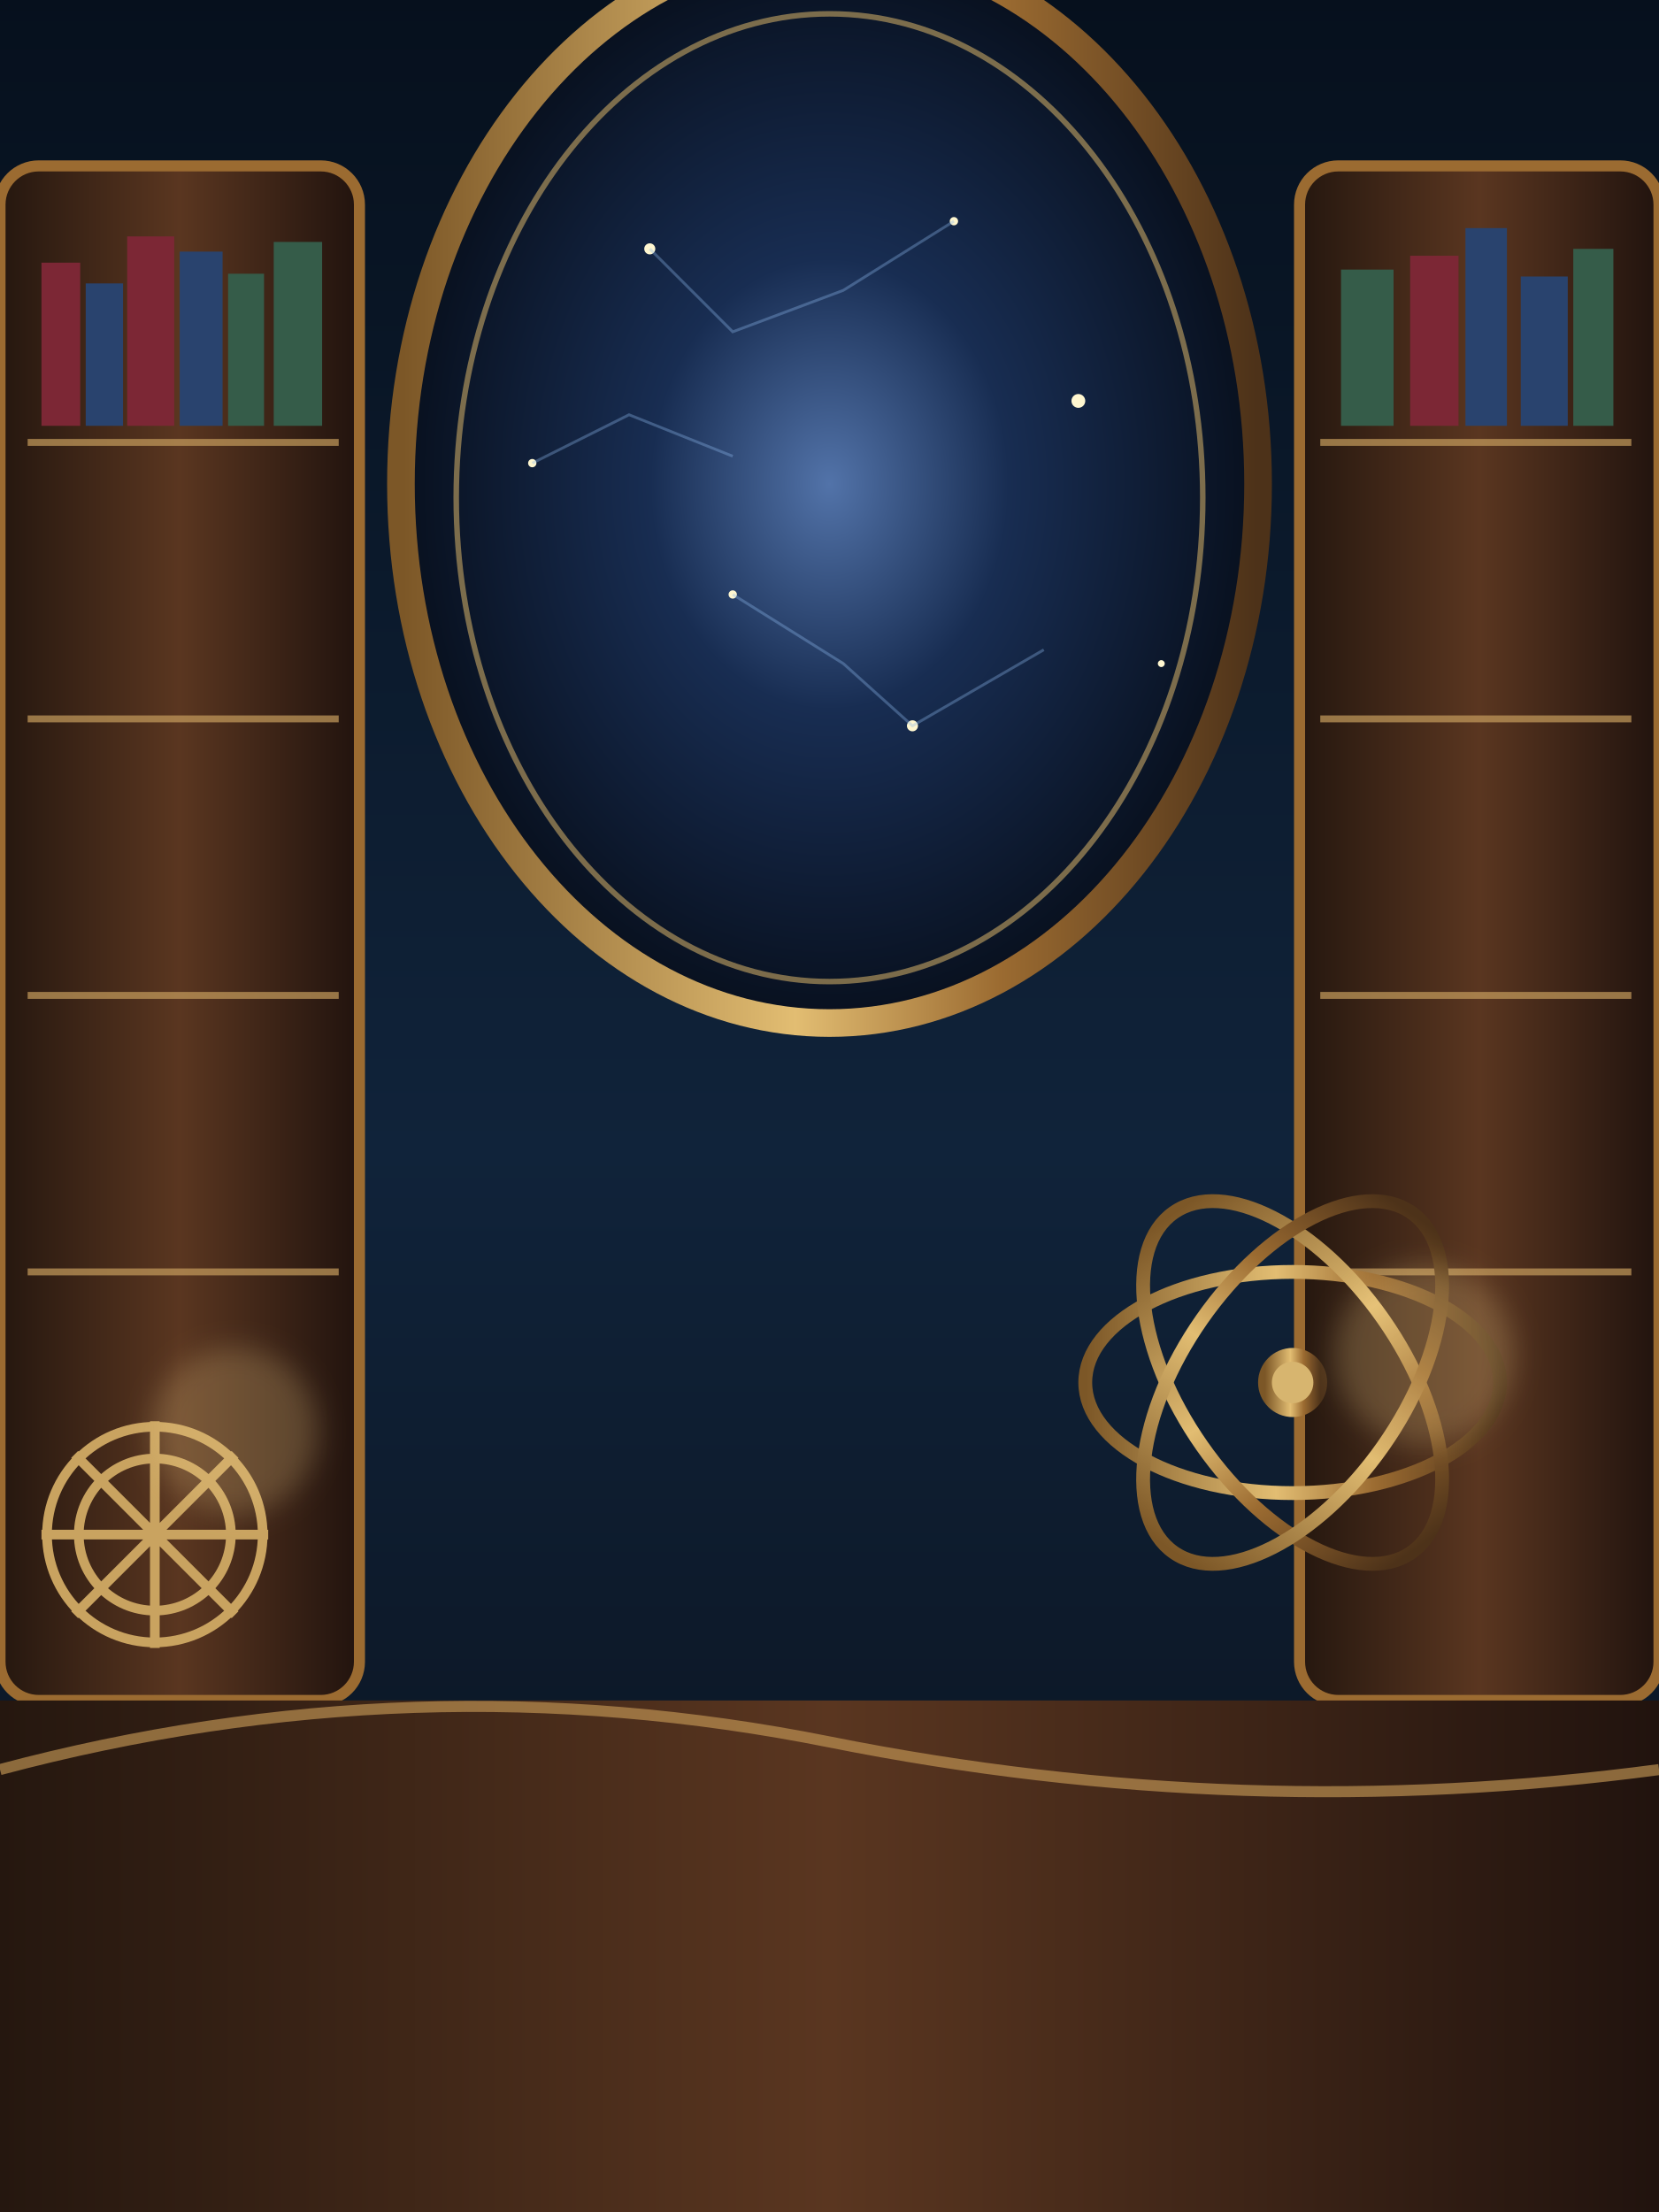
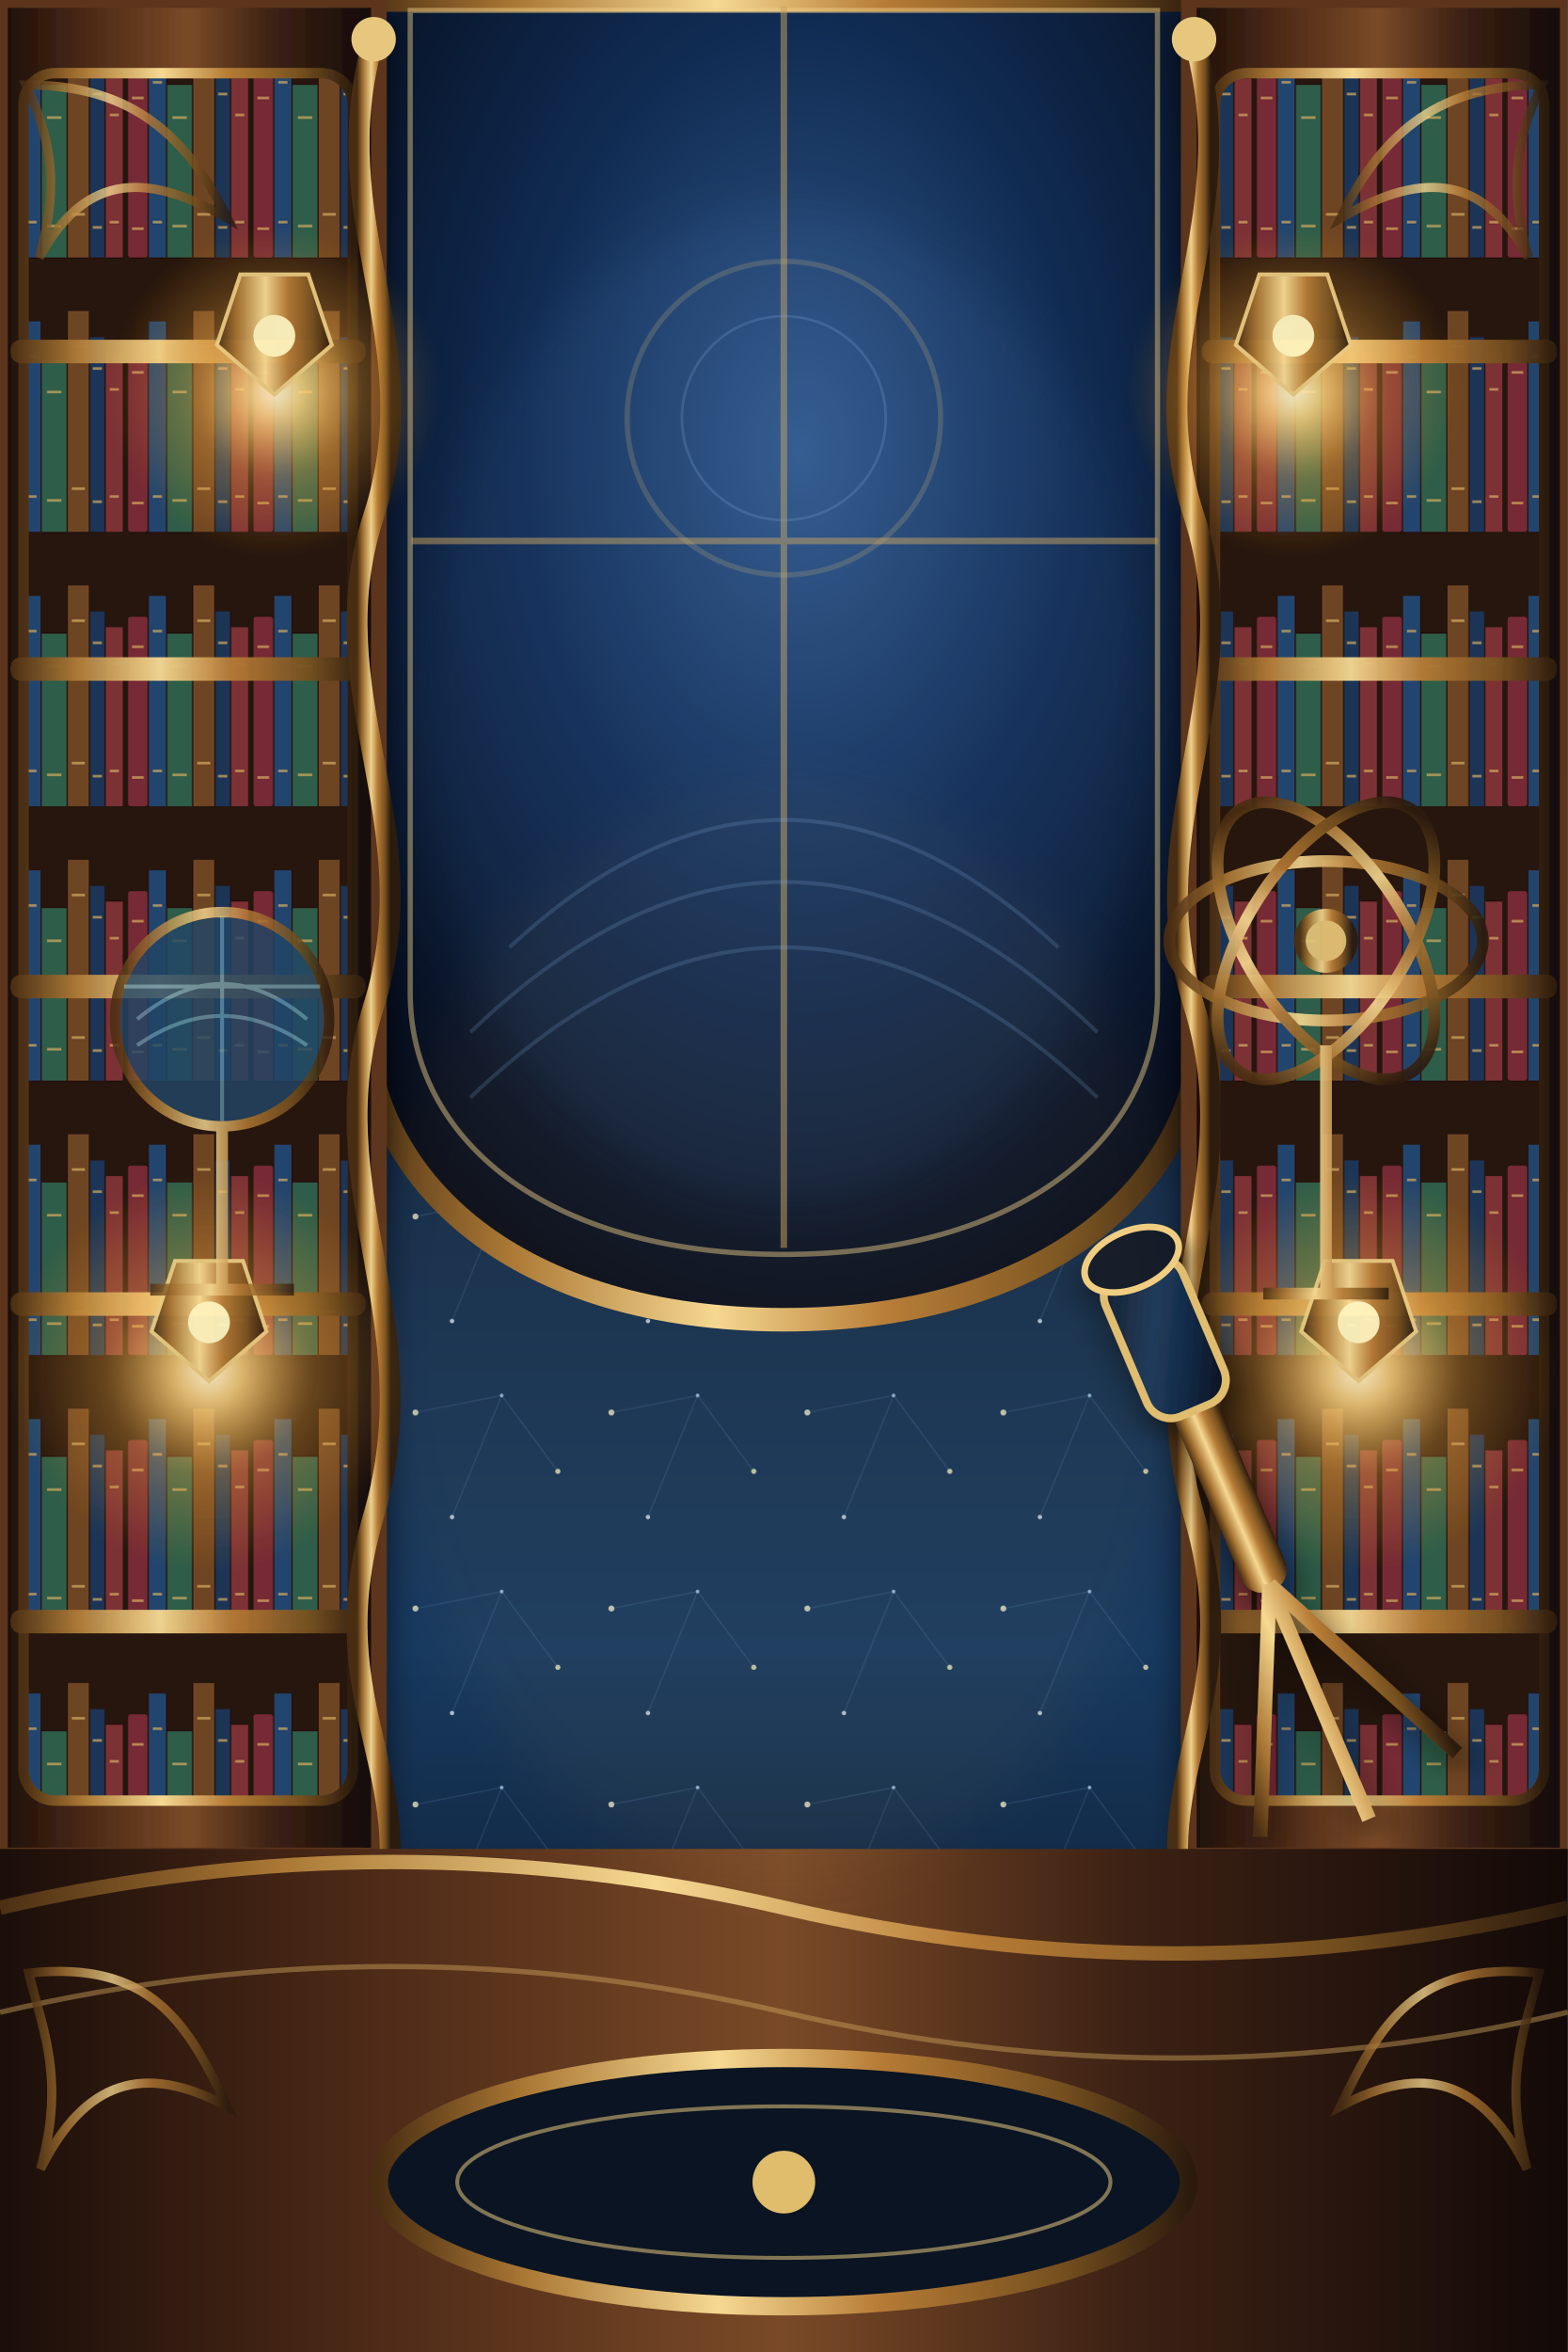
- <svg xmlns="http://www.w3.org/2000/svg" viewBox="0 0 1200 1600">
+ <svg xmlns="http://www.w3.org/2000/svg" viewBox="0 0 1200 1800" preserveAspectRatio="xMidYMid slice">
  <defs>
-     <linearGradient id="bg" x1="0" y1="0" x2="0" y2="1">
-       <stop stop-color="#06101d" />
-       <stop offset=".52" stop-color="#10233a" />
-       <stop offset="1" stop-color="#090f18" />
+     <linearGradient id="night" x1="0" y1="0" x2="0" y2="1">
+       <stop stop-color="#030711" />
+       <stop offset=".34" stop-color="#0b1e39" />
+       <stop offset=".7" stop-color="#17395f" />
+       <stop offset="1" stop-color="#080b12" />
    </linearGradient>
-     <radialGradient id="win">
-       <stop stop-color="#5273a9" />
-       <stop offset=".42" stop-color="#182d52" />
-       <stop offset="1" stop-color="#08101e" />
+     <radialGradient id="windowSky" cx=".52" cy=".34" r=".72">
+       <stop stop-color="#31598b" />
+       <stop offset=".46" stop-color="#102b52" />
+       <stop offset="1" stop-color="#050915" />
    </radialGradient>
    <linearGradient id="wood" x1="0" x2="1">
-       <stop stop-color="#25170f" />
-       <stop offset=".5" stop-color="#5a3620" />
-       <stop offset="1" stop-color="#21130e" />
+       <stop stop-color="#1a0e09" />
+       <stop offset=".23" stop-color="#4c2917" />
+       <stop offset=".5" stop-color="#7a4a27" />
+       <stop offset=".72" stop-color="#3c2114" />
+       <stop offset="1" stop-color="#120907" />
    </linearGradient>
    <linearGradient id="brass" x1="0" x2="1">
-       <stop stop-color="#7c5727" />
-       <stop offset=".46" stop-color="#e2bd72" />
-       <stop offset=".7" stop-color="#9b6b31" />
-       <stop offset="1" stop-color="#4d3219" />
+       <stop stop-color="#4a2e12" />
+       <stop offset=".18" stop-color="#aa7734" />
+       <stop offset=".42" stop-color="#f6d992" />
+       <stop offset=".62" stop-color="#b67b35" />
+       <stop offset=".84" stop-color="#76501f" />
+       <stop offset="1" stop-color="#2c1b0d" />
    </linearGradient>
+     <linearGradient id="blueMetal" x1="0" y1="0" x2="1" y2="1">
+       <stop stop-color="#0b1628" />
+       <stop offset=".42" stop-color="#17365b" />
+       <stop offset=".7" stop-color="#0a2442" />
+       <stop offset="1" stop-color="#050d18" />
+     </linearGradient>
+     <radialGradient id="lamp" cx=".5" cy=".5" r=".5">
+       <stop stop-color="#fff8d8" stop-opacity=".98" />
+       <stop offset=".16" stop-color="#ffd580" stop-opacity=".9" />
+       <stop offset=".52" stop-color="#f0a83f" stop-opacity=".34" />
+       <stop offset="1" stop-color="#ed9a26" stop-opacity="0" />
+     </radialGradient>
+     <pattern id="booksA" width="96" height="210" patternUnits="userSpaceOnUse">
+       <rect width="96" height="210" fill="#25130d" />
+       <rect x="2" y="52" width="15" height="145" rx="2" fill="#762934" />
+       <rect x="18" y="36" width="13" height="161" fill="#24446d" />
+       <rect x="32" y="65" width="19" height="132" fill="#2f5d48" />
+       <rect x="52" y="28" width="16" height="169" fill="#6e4424" />
+       <rect x="69" y="48" width="11" height="149" fill="#1e3556" />
+       <rect x="81" y="60" width="13" height="137" fill="#7b3036" />
+       <g stroke="#d8af62" stroke-opacity=".68" stroke-width="2">
+         <path d="M5 75h9M5 175h9M21 63h7M21 170h7M36 90h11M36 173h11M55 55h10M55 164h10M71 72h7M71 174h7M84 88h7M84 170h7" />
+       </g>
+     </pattern>
+     <pattern id="stars" width="150" height="150" patternUnits="userSpaceOnUse">
+       <circle cx="18" cy="31" r="2.3" fill="#fff6cf" />
+       <circle cx="84" cy="18" r="1.4" fill="#b9dcff" />
+       <circle cx="127" cy="76" r="2" fill="#fff4bb" />
+       <circle cx="46" cy="111" r="1.7" fill="#e5efff" />
+       <path d="M18 31L84 18L127 76M46 111L84 18" fill="none" stroke="#9bc9ff" stroke-opacity=".17" stroke-width="1" />
+     </pattern>
    <filter id="glow">
-       <feGaussianBlur stdDeviation="10" />
+       <feGaussianBlur stdDeviation="18" />
+     </filter>
+     <filter id="soft">
+       <feGaussianBlur stdDeviation="5" />
+     </filter>
+     <filter id="shadow" x="-30%" y="-30%" width="160%" height="170%">
+       <feDropShadow dx="0" dy="12" stdDeviation="12" flood-color="#000" flood-opacity=".6" />
    </filter>
  </defs>
-   <rect width="1200" height="1600" fill="url(#bg)" />
-   <ellipse cx="600" cy="350" rx="310" ry="390" fill="url(#win)" stroke="url(#brass)" stroke-width="20" />
-   <ellipse cx="600" cy="360" rx="270" ry="350" fill="none" stroke="#d8b56a" stroke-opacity=".55" stroke-width="4" />
-   <g fill="#fff7d0">
-     <circle cx="470" cy="180" r="4" />
-     <circle cx="690" cy="160" r="3" />
-     <circle cx="780" cy="290" r="5" />
-     <circle cx="530" cy="430" r="3" />
-     <circle cx="385" cy="335" r="3" />
-     <circle cx="660" cy="525" r="4" />
-     <circle cx="840" cy="480" r="2.5" />
+   <rect width="1200" height="1800" fill="url(#night)" />
+   <rect width="1200" height="1800" fill="url(#stars)" opacity=".72" />
+   <path d="M278 0H922V770C922 908 800 1010 600 1010S278 908 278 770Z" fill="url(#windowSky)" stroke="url(#brass)" stroke-width="18" />
+   <path d="M314 8H886V760C886 870 784 960 600 960S314 870 314 760Z" fill="none" stroke="#f0d18b" stroke-opacity=".46" stroke-width="4" />
+   <path d="M600 5V955M315 414H886" stroke="#caa15b" stroke-opacity=".52" stroke-width="5" />
+   <path d="M360 840Q600 610 840 840M360 790Q600 560 840 790M390 725Q600 530 810 725" fill="none" stroke="#8db9ed" stroke-opacity=".18" stroke-width="3" />
+   <circle cx="600" cy="320" r="120" fill="none" stroke="#d7b86b" stroke-opacity=".22" stroke-width="4" />
+   <circle cx="600" cy="320" r="78" fill="none" stroke="#91b8e6" stroke-opacity=".2" stroke-width="2" />
+   <g filter="url(#shadow)">
+     <path d="M0 0H290V1420H0Z" fill="url(#wood)" stroke="#5c351c" stroke-width="12" />
+     <path d="M910 0H1200V1420H910Z" fill="url(#wood)" stroke="#5c351c" stroke-width="12" />
+     <rect x="18" y="56" width="252" height="1322" rx="24" fill="url(#booksA)" stroke="url(#brass)" stroke-width="8" />
+     <rect x="930" y="56" width="252" height="1322" rx="24" fill="url(#booksA)" stroke="url(#brass)" stroke-width="8" />
  </g>
-   <g stroke="#8db7eb" stroke-opacity=".35" fill="none" stroke-width="2">
-     <path d="M470 180L530 240L610 210L690 160" />
-     <path d="M530 430L610 480L660 525L755 470" />
-     <path d="M385 335L455 300L530 330" />
+   <g fill="url(#brass)" opacity=".95">
+     <rect x="8" y="260" width="272" height="18" rx="8" />
+     <rect x="8" y="503" width="272" height="18" rx="8" />
+     <rect x="8" y="746" width="272" height="18" rx="8" />
+     <rect x="8" y="989" width="272" height="18" rx="8" />
+     <rect x="8" y="1232" width="272" height="18" rx="8" />
+     <rect x="920" y="260" width="272" height="18" rx="8" />
+     <rect x="920" y="503" width="272" height="18" rx="8" />
+     <rect x="920" y="746" width="272" height="18" rx="8" />
+     <rect x="920" y="989" width="272" height="18" rx="8" />
+     <rect x="920" y="1232" width="272" height="18" rx="8" />
  </g>
-   <g fill="url(#wood)" stroke="#9b6b31" stroke-width="8">
-     <rect x="0" y="120" width="260" height="1110" rx="28" />
-     <rect x="940" y="120" width="260" height="1110" rx="28" />
+   <g fill="none" stroke="url(#brass)" stroke-width="16" opacity=".95">
+     <path d="M286 30C246 170 330 260 286 395S330 630 286 770S330 1010 286 1160S330 1360 286 1490" />
+     <path d="M914 30C954 170 870 260 914 395S870 630 914 770S870 1010 914 1160S870 1360 914 1490" />
  </g>
-   <g stroke="#c69d5c" stroke-width="5" opacity=".7">
-     <path d="M20 320H245M20 520H245M20 720H245M20 920H245M955 320H1180M955 520H1180M955 720H1180M955 920H1180" />
+   <g fill="#e7c77e">
+     <circle cx="286" cy="30" r="17" />
+     <circle cx="286" cy="1490" r="17" />
+     <circle cx="914" cy="30" r="17" />
+     <circle cx="914" cy="1490" r="17" />
  </g>
-   <g>
-     <g fill="#7c2735">
-       <rect x="30" y="190" width="28" height="118" />
-       <rect x="92" y="171" width="34" height="137" />
-       <rect x="1020" y="185" width="35" height="123" />
+   <g opacity=".95">
+     <circle cx="210" cy="300" r="125" fill="url(#lamp)" filter="url(#soft)" />
+     <circle cx="990" cy="300" r="125" fill="url(#lamp)" filter="url(#soft)" />
+     <circle cx="160" cy="1050" r="150" fill="url(#lamp)" filter="url(#soft)" />
+     <circle cx="1040" cy="1050" r="150" fill="url(#lamp)" filter="url(#soft)" />
+     <g fill="url(#brass)" stroke="#e8c980" stroke-width="3">
+       <path d="M184 210h52l18 54-44 38-44-38Z" />
+       <path d="M964 210h52l18 54-44 38-44-38Z" />
+       <path d="M134 965h52l18 54-44 38-44-38Z" />
+       <path d="M1014 965h52l18 54-44 38-44-38Z" />
    </g>
-     <g fill="#29436e">
-       <rect x="62" y="205" width="27" height="103" />
-       <rect x="130" y="182" width="31" height="126" />
-       <rect x="1060" y="165" width="30" height="143" />
-       <rect x="1100" y="200" width="34" height="108" />
-     </g>
-     <g fill="#355c49">
-       <rect x="165" y="198" width="26" height="110" />
-       <rect x="198" y="175" width="35" height="133" />
-       <rect x="970" y="195" width="38" height="113" />
-       <rect x="1138" y="180" width="29" height="128" />
+     <g fill="#fff3bd">
+       <circle cx="210" cy="257" r="16" />
+       <circle cx="990" cy="257" r="16" />
+       <circle cx="160" cy="1012" r="16" />
+       <circle cx="1040" cy="1012" r="16" />
    </g>
  </g>
-   <g transform="translate(935 1000)" fill="none" stroke="url(#brass)" stroke-width="10">
-     <ellipse rx="150" ry="80" />
-     <ellipse rx="150" ry="80" transform="rotate(55)" />
-     <ellipse rx="150" ry="80" transform="rotate(-55)" />
-     <circle r="20" fill="#d7b56f" />
+   <g transform="translate(1015 720)" fill="none" stroke="url(#brass)" stroke-width="9" opacity=".9">
+     <ellipse rx="120" ry="61" />
+     <ellipse rx="120" ry="61" transform="rotate(57)" />
+     <ellipse rx="120" ry="61" transform="rotate(-57)" />
+     <circle r="20" fill="#e7c579" />
+     <path d="M0 80v190M-48 270h96" />
  </g>
-   <g transform="translate(112 1110)" fill="none" stroke="#c9a360" stroke-width="7">
-     <circle r="78" />
-     <circle r="55" />
-     <path d="M-82 0H82M0-82V82M-58-58L58 58M58-58L-58 58" />
+   <g transform="translate(170 780)" opacity=".82">
+     <circle r="82" fill="#214665" stroke="url(#brass)" stroke-width="8" />
+     <path d="M-65 0Q0-54 65 0M-65 20Q0-25 65 20M0-78V78M-75-25H75" fill="none" stroke="#9dd2e5" stroke-opacity=".5" stroke-width="3" />
+     <path d="M0 82v125M-55 207h110" stroke="url(#brass)" stroke-width="9" />
  </g>
-   <g fill="#f6d58e" opacity=".22" filter="url(#glow)">
-     <circle cx="170" cy="1035" r="60" />
-     <circle cx="1030" cy="980" r="65" />
+   <g transform="translate(960 1185) rotate(-23)" filter="url(#shadow)">
+     <rect x="-18" y="-250" width="36" height="285" rx="17" fill="url(#brass)" />
+     <rect x="-32" y="-235" width="64" height="120" rx="20" fill="url(#blueMetal)" stroke="#e0bd70" stroke-width="6" />
+     <ellipse cy="-240" rx="38" ry="22" fill="#0c1626" stroke="#f0ce82" stroke-width="5" />
+     <path d="M0 30L-82 205M0 30L82 205M0 30V225" stroke="url(#brass)" stroke-width="11" />
  </g>
-   <rect x="0" y="1230" width="1200" height="370" fill="url(#wood)" />
-   <path d="M0 1280 Q300 1200 600 1260 T1200 1280" fill="none" stroke="#c39655" stroke-width="8" opacity=".65" />
+   <rect y="1415" width="1200" height="385" fill="url(#wood)" />
+   <path d="M0 1460Q300 1390 600 1460T1200 1460" fill="none" stroke="url(#brass)" stroke-width="11" />
+   <path d="M0 1540Q300 1470 600 1540T1200 1540" fill="none" stroke="#d0a45c" stroke-opacity=".45" stroke-width="4" />
+   <ellipse cx="600" cy="1670" rx="310" ry="95" fill="#0a1422" stroke="url(#brass)" stroke-width="14" />
+   <ellipse cx="600" cy="1670" rx="250" ry="58" fill="none" stroke="#e2c57e" stroke-opacity=".55" stroke-width="3" />
+   <circle cx="600" cy="1670" r="24" fill="#e0bc6d" />
+   <ellipse cx="600" cy="1020" rx="310" ry="420" fill="#e2b767" opacity=".05" filter="url(#glow)" />
+   <ellipse cx="600" cy="540" rx="280" ry="380" fill="#75aaf0" opacity=".07" filter="url(#glow)" />
+   <g fill="none" stroke="url(#brass)" stroke-width="7" opacity=".78">
+     <path d="M22 1510c95-10 122 40 152 102-64-34-109-20-143 48 20-71 0-111-9-150Z" />
+     <path d="M1178 1510c-95-10-122 40-152 102 64-34 109-20 143 48-20-71 0-111 9-150Z" />
+     <path d="M20 65c74 0 120 32 154 102-67-39-111-30-144 30 18-62 5-99-10-132Z" />
+     <path d="M1180 65c-74 0-120 32-154 102 67-39 111-30 144 30-18-62-5-99 10-132Z" />
+   </g>
</svg>
